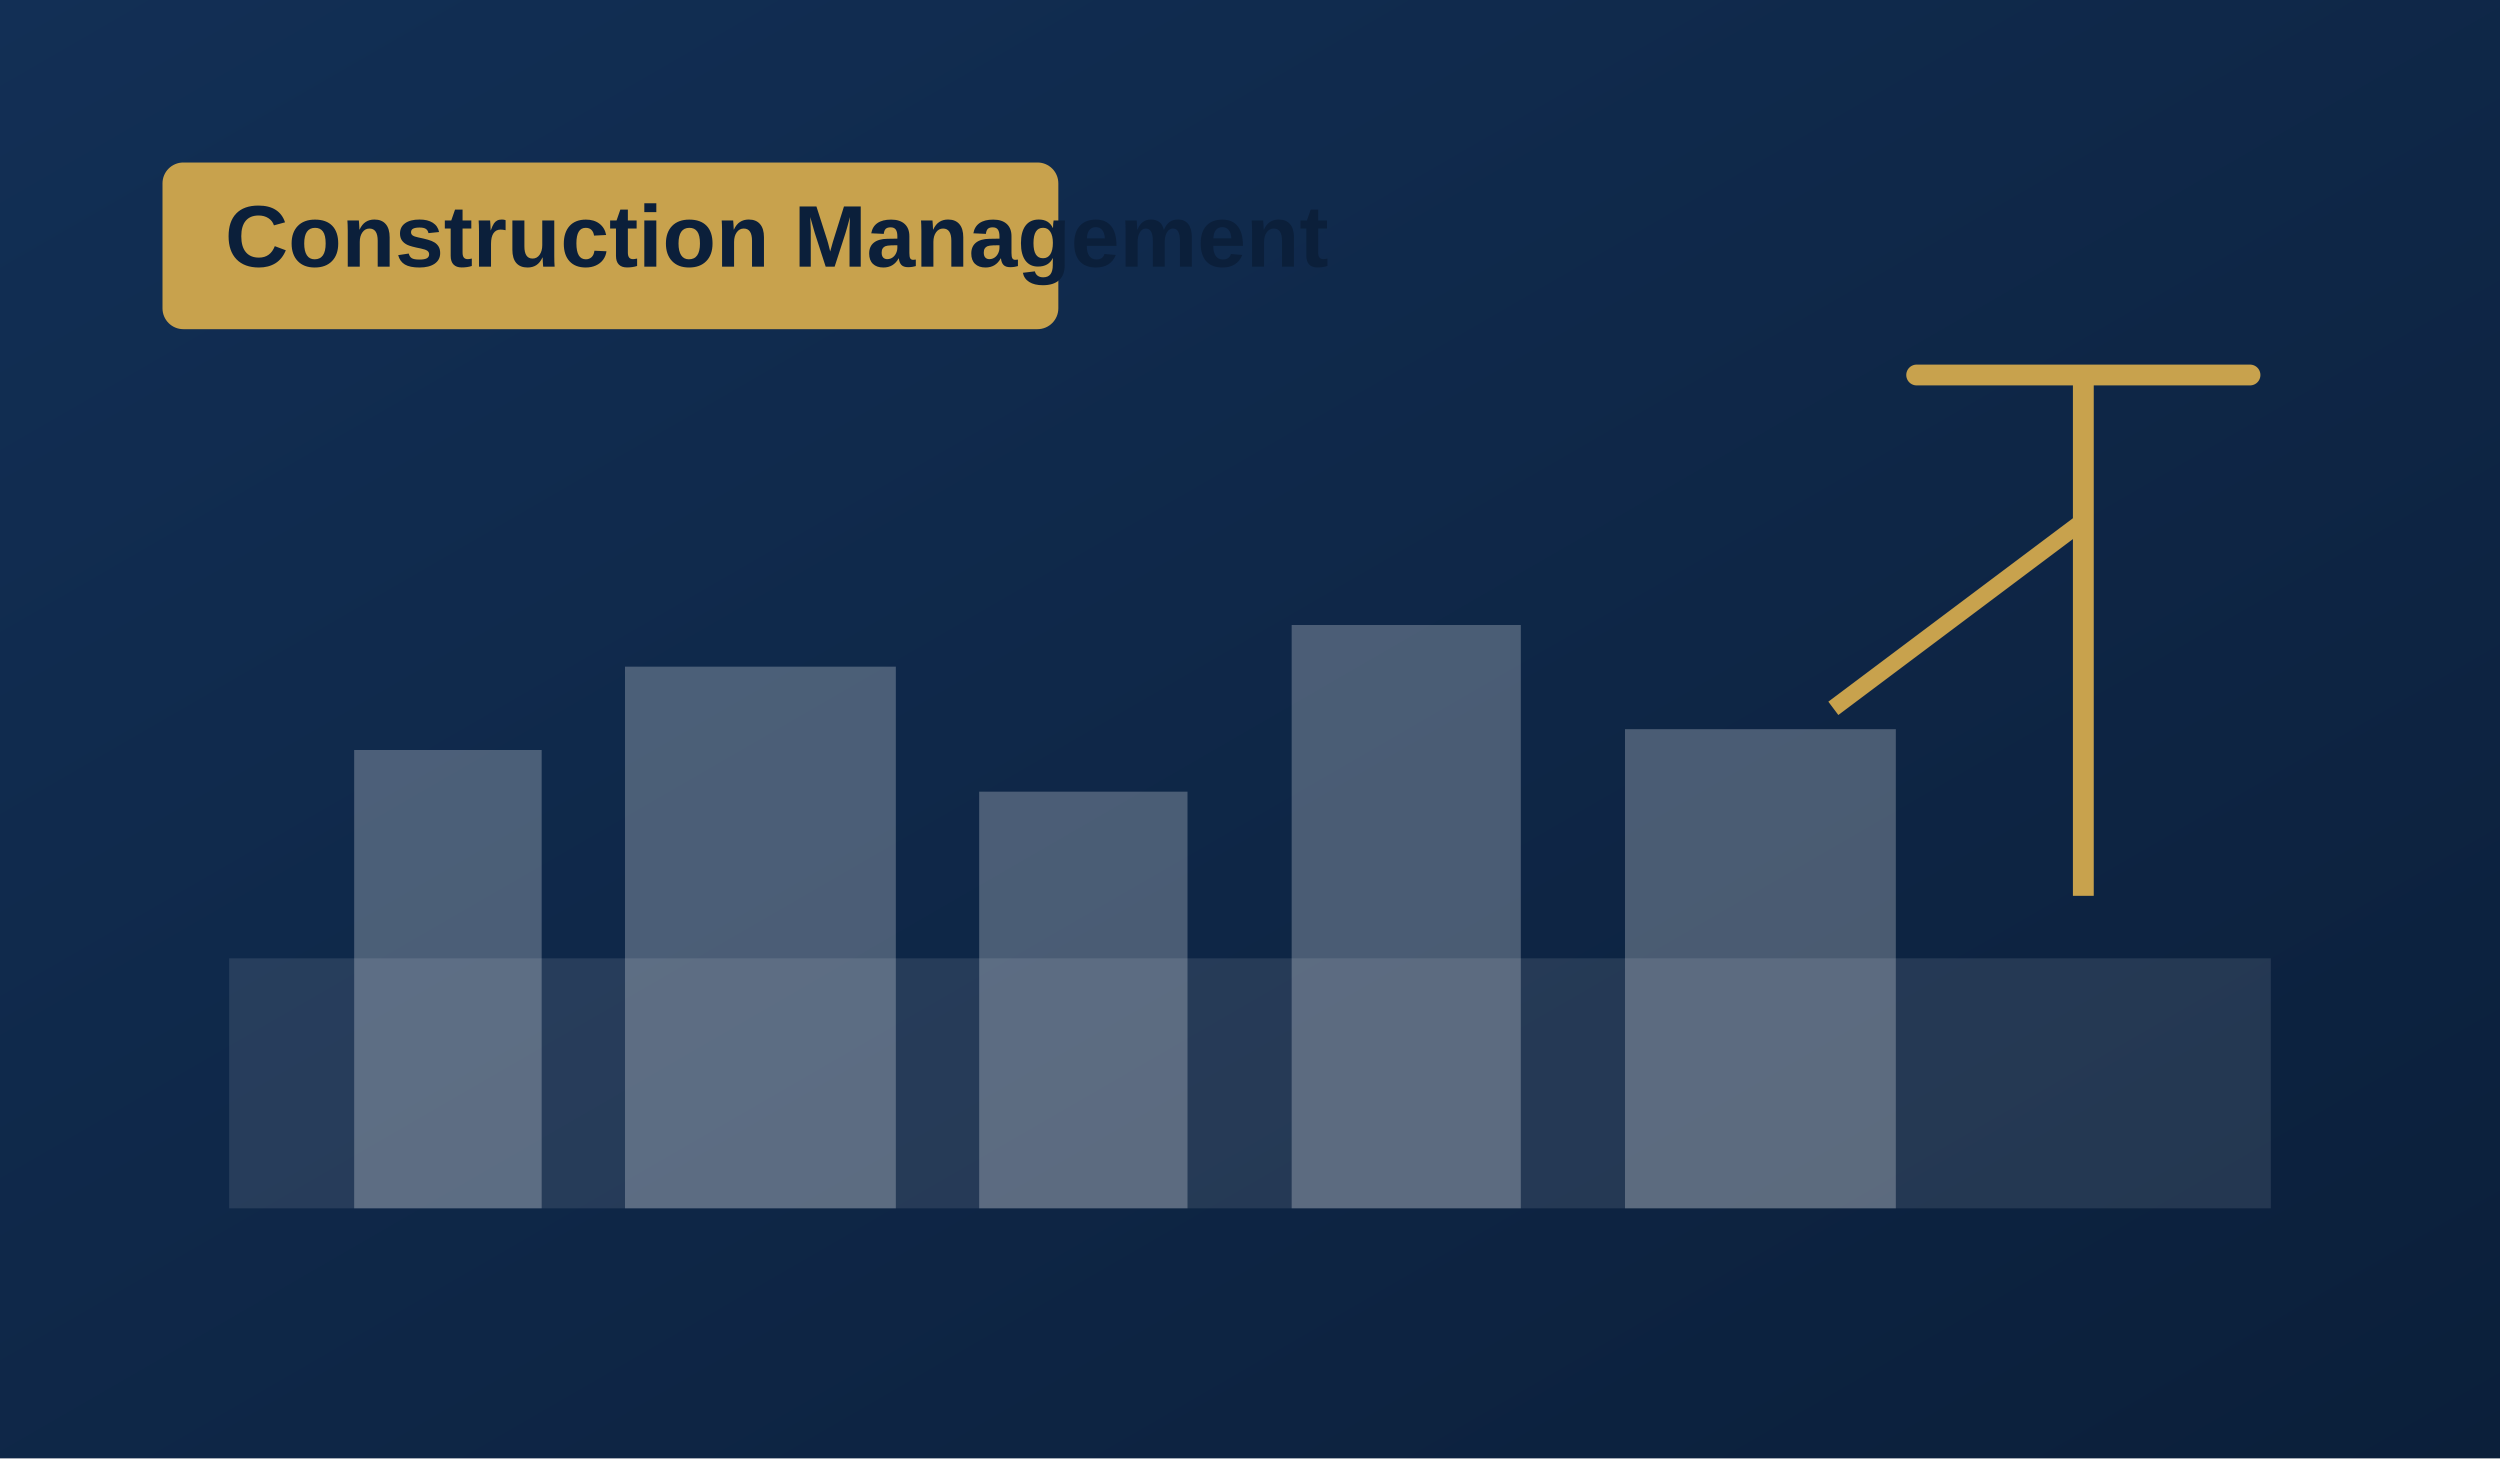
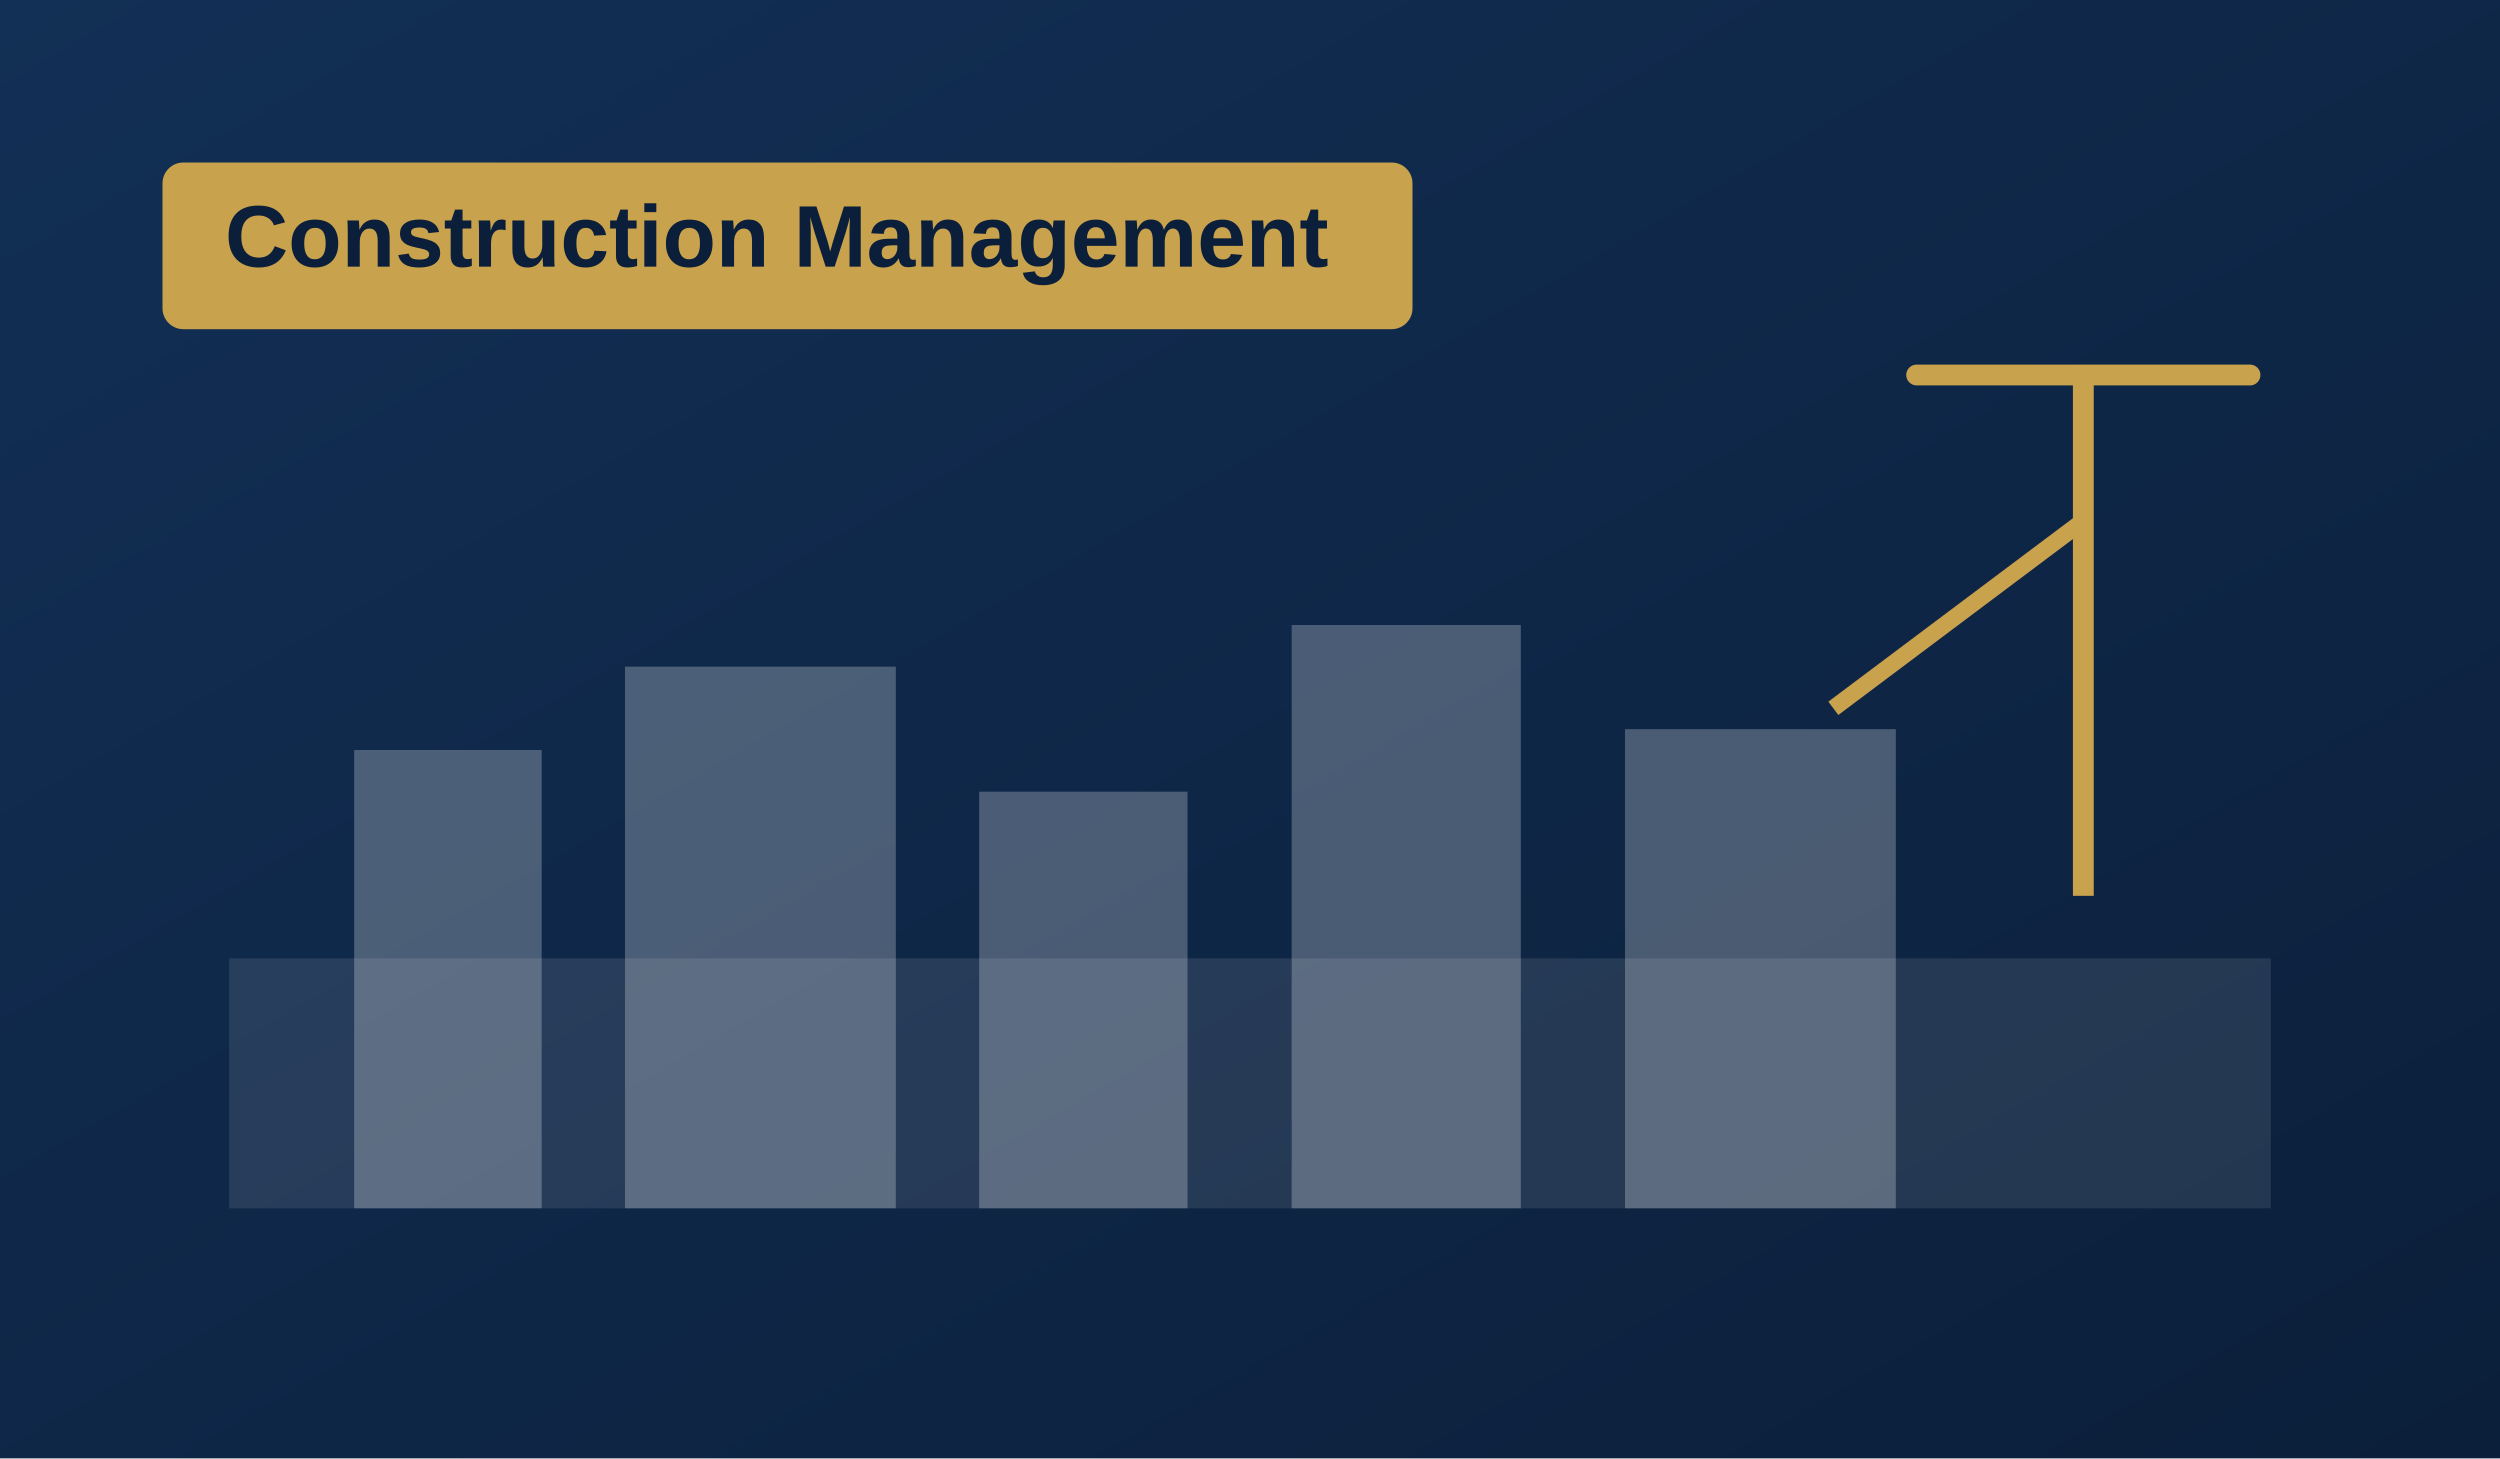
<svg xmlns="http://www.w3.org/2000/svg" width="1200" height="700" viewBox="0 0 1200 700" role="img" aria-labelledby="title desc">
  <defs>
    <linearGradient id="bg" x1="0" y1="0" x2="1" y2="1">
      <stop offset="0%" stop-color="#122f55" />
      <stop offset="100%" stop-color="#0b1f3a" />
    </linearGradient>
  </defs>
  <rect width="1200" height="700" fill="url(#bg)" />
  <rect x="110" y="460" width="980" height="120" fill="#ffffff" fill-opacity="0.1" />
  <rect x="170" y="360" width="90" height="220" fill="#ffffff" fill-opacity="0.25" />
  <rect x="300" y="320" width="130" height="260" fill="#ffffff" fill-opacity="0.25" />
  <rect x="470" y="380" width="100" height="200" fill="#ffffff" fill-opacity="0.25" />
  <rect x="620" y="300" width="110" height="280" fill="#ffffff" fill-opacity="0.25" />
  <rect x="780" y="350" width="130" height="230" fill="#ffffff" fill-opacity="0.25" />
  <path d="M920 180H1080" stroke="#c8a24d" stroke-width="10" stroke-linecap="round" />
  <path d="M1000 180V430" stroke="#c8a24d" stroke-width="10" />
  <path d="M1000 250L880 340" stroke="#c8a24d" stroke-width="8" />
-   <rect x="78" y="78" width="430" height="80" rx="10" fill="#c8a24d" />
+   <rect x="78" y="78" width="600" height="80" rx="10" fill="#c8a24d" />
  <text x="108" y="128" fill="#0b1f3a" font-size="42" font-family="Arial, sans-serif" font-weight="700">Construction Management</text>
</svg>
